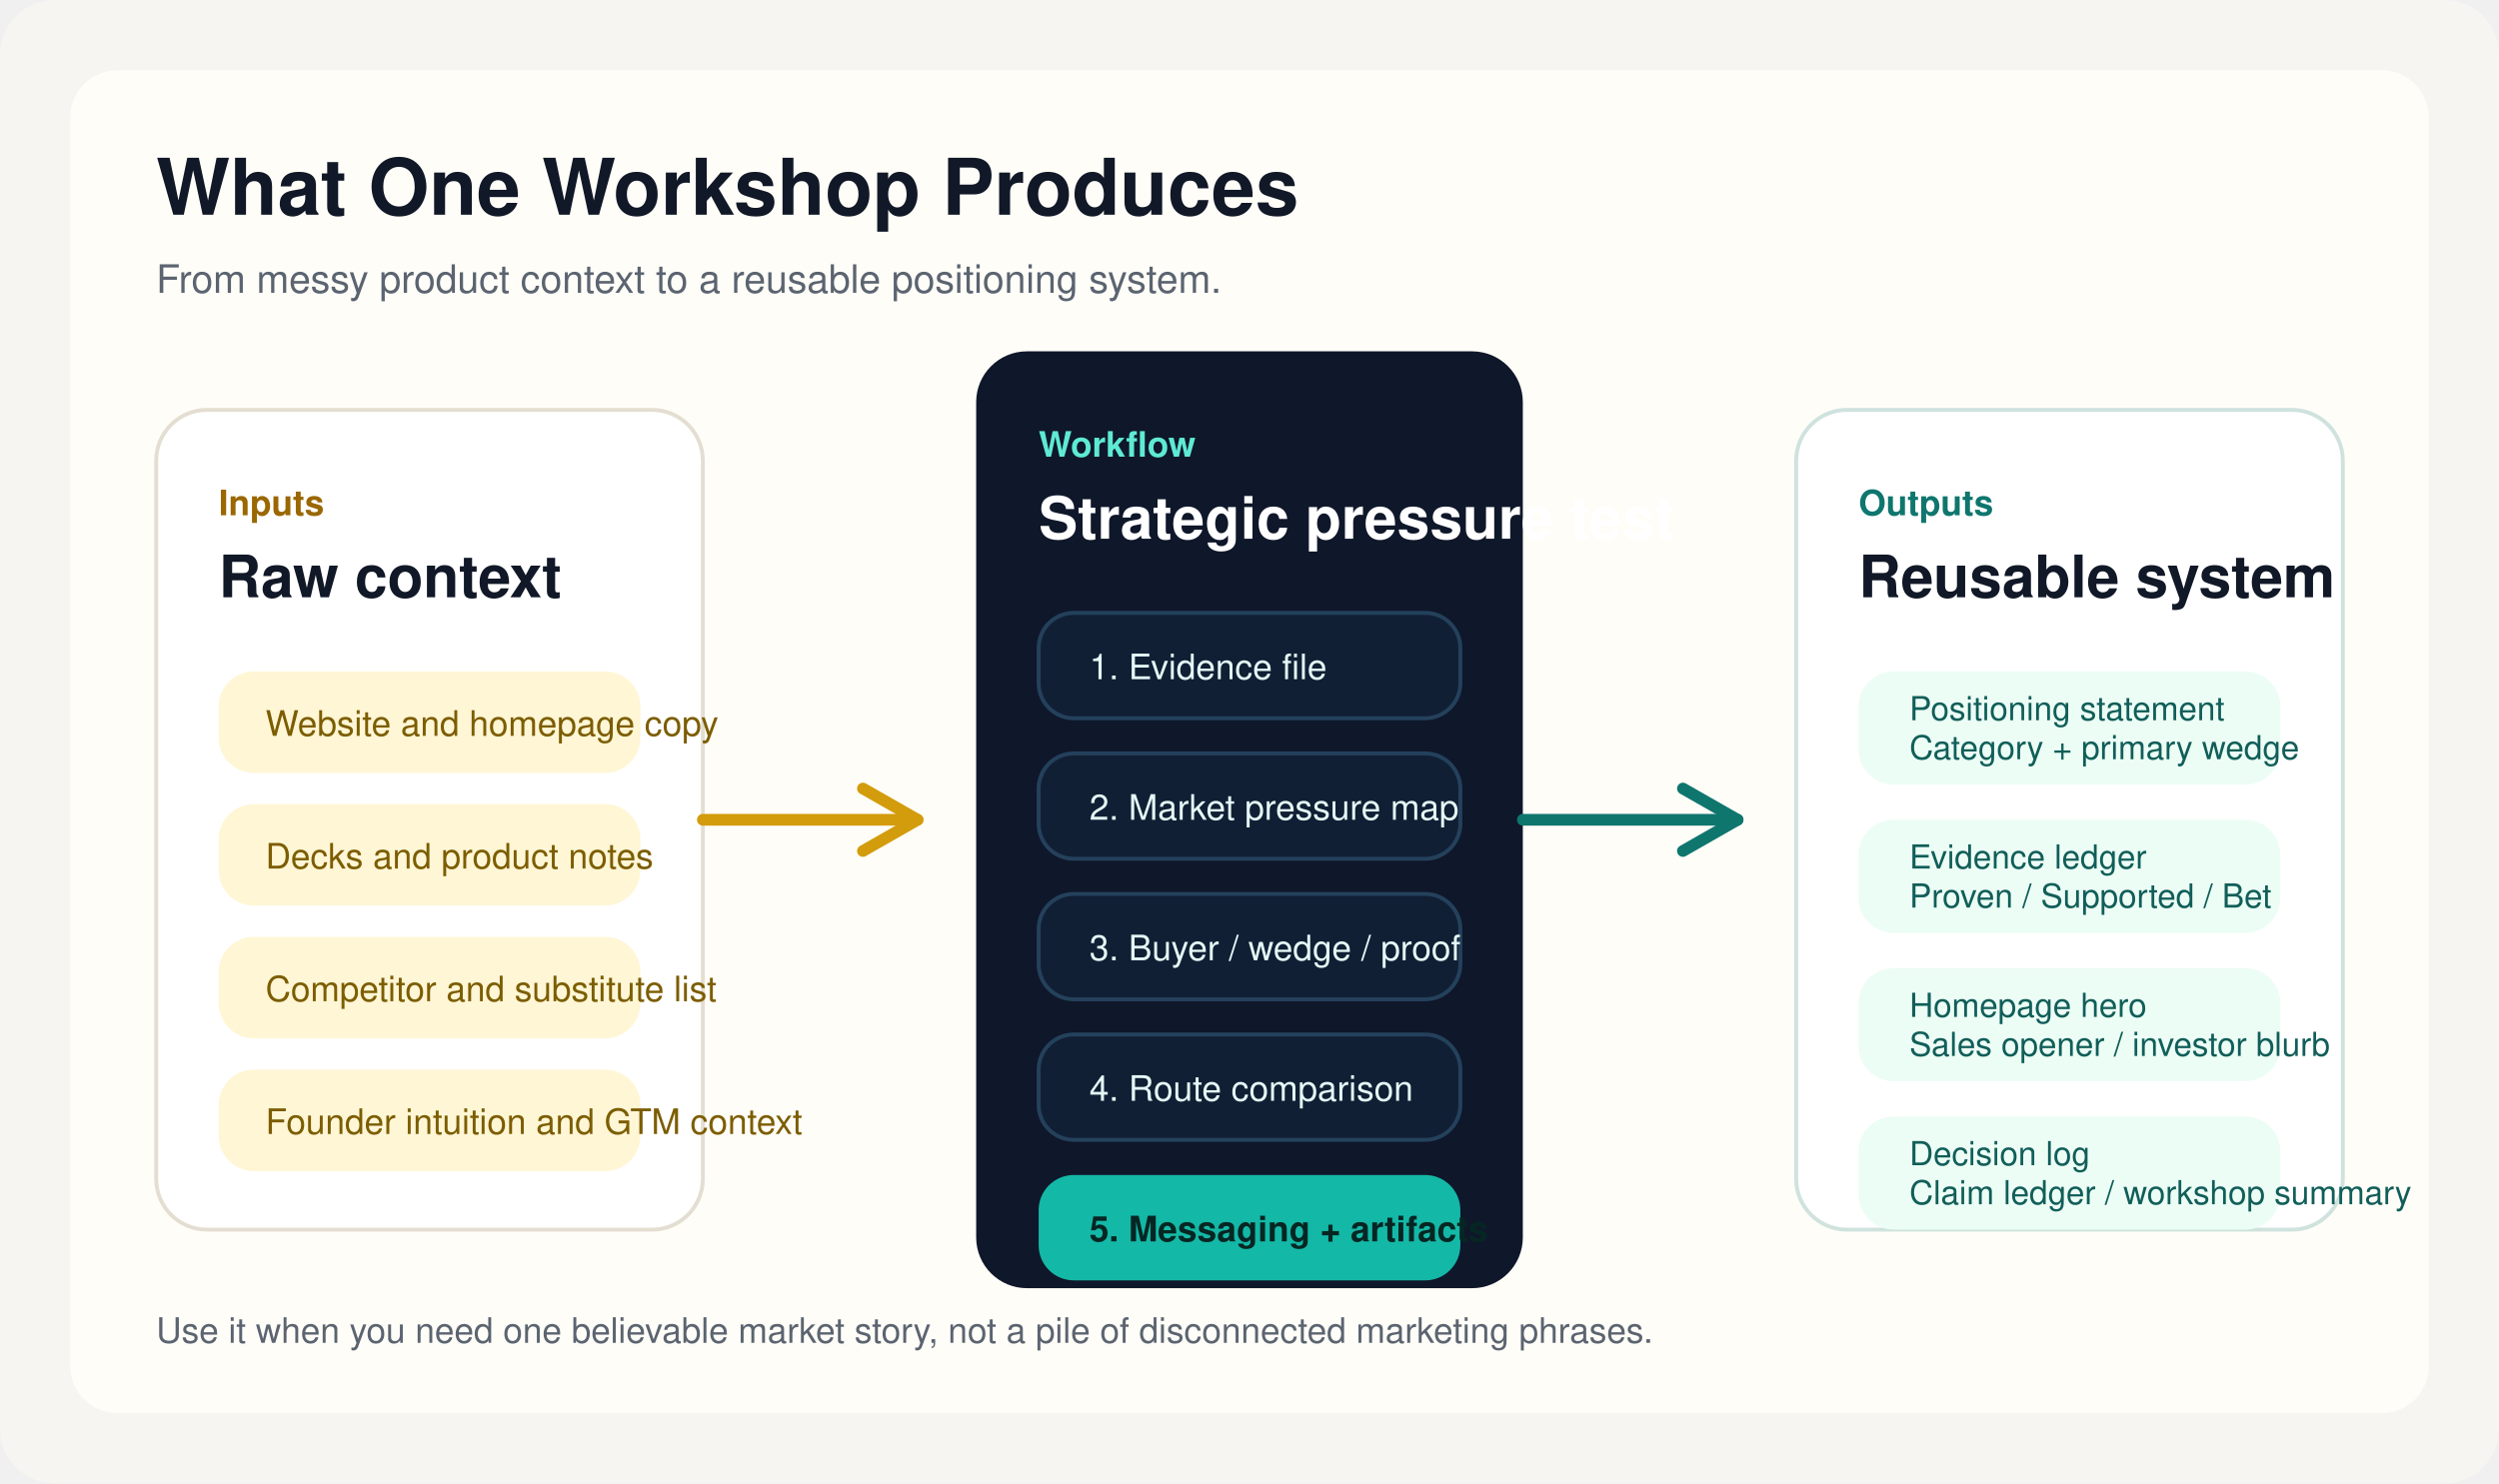
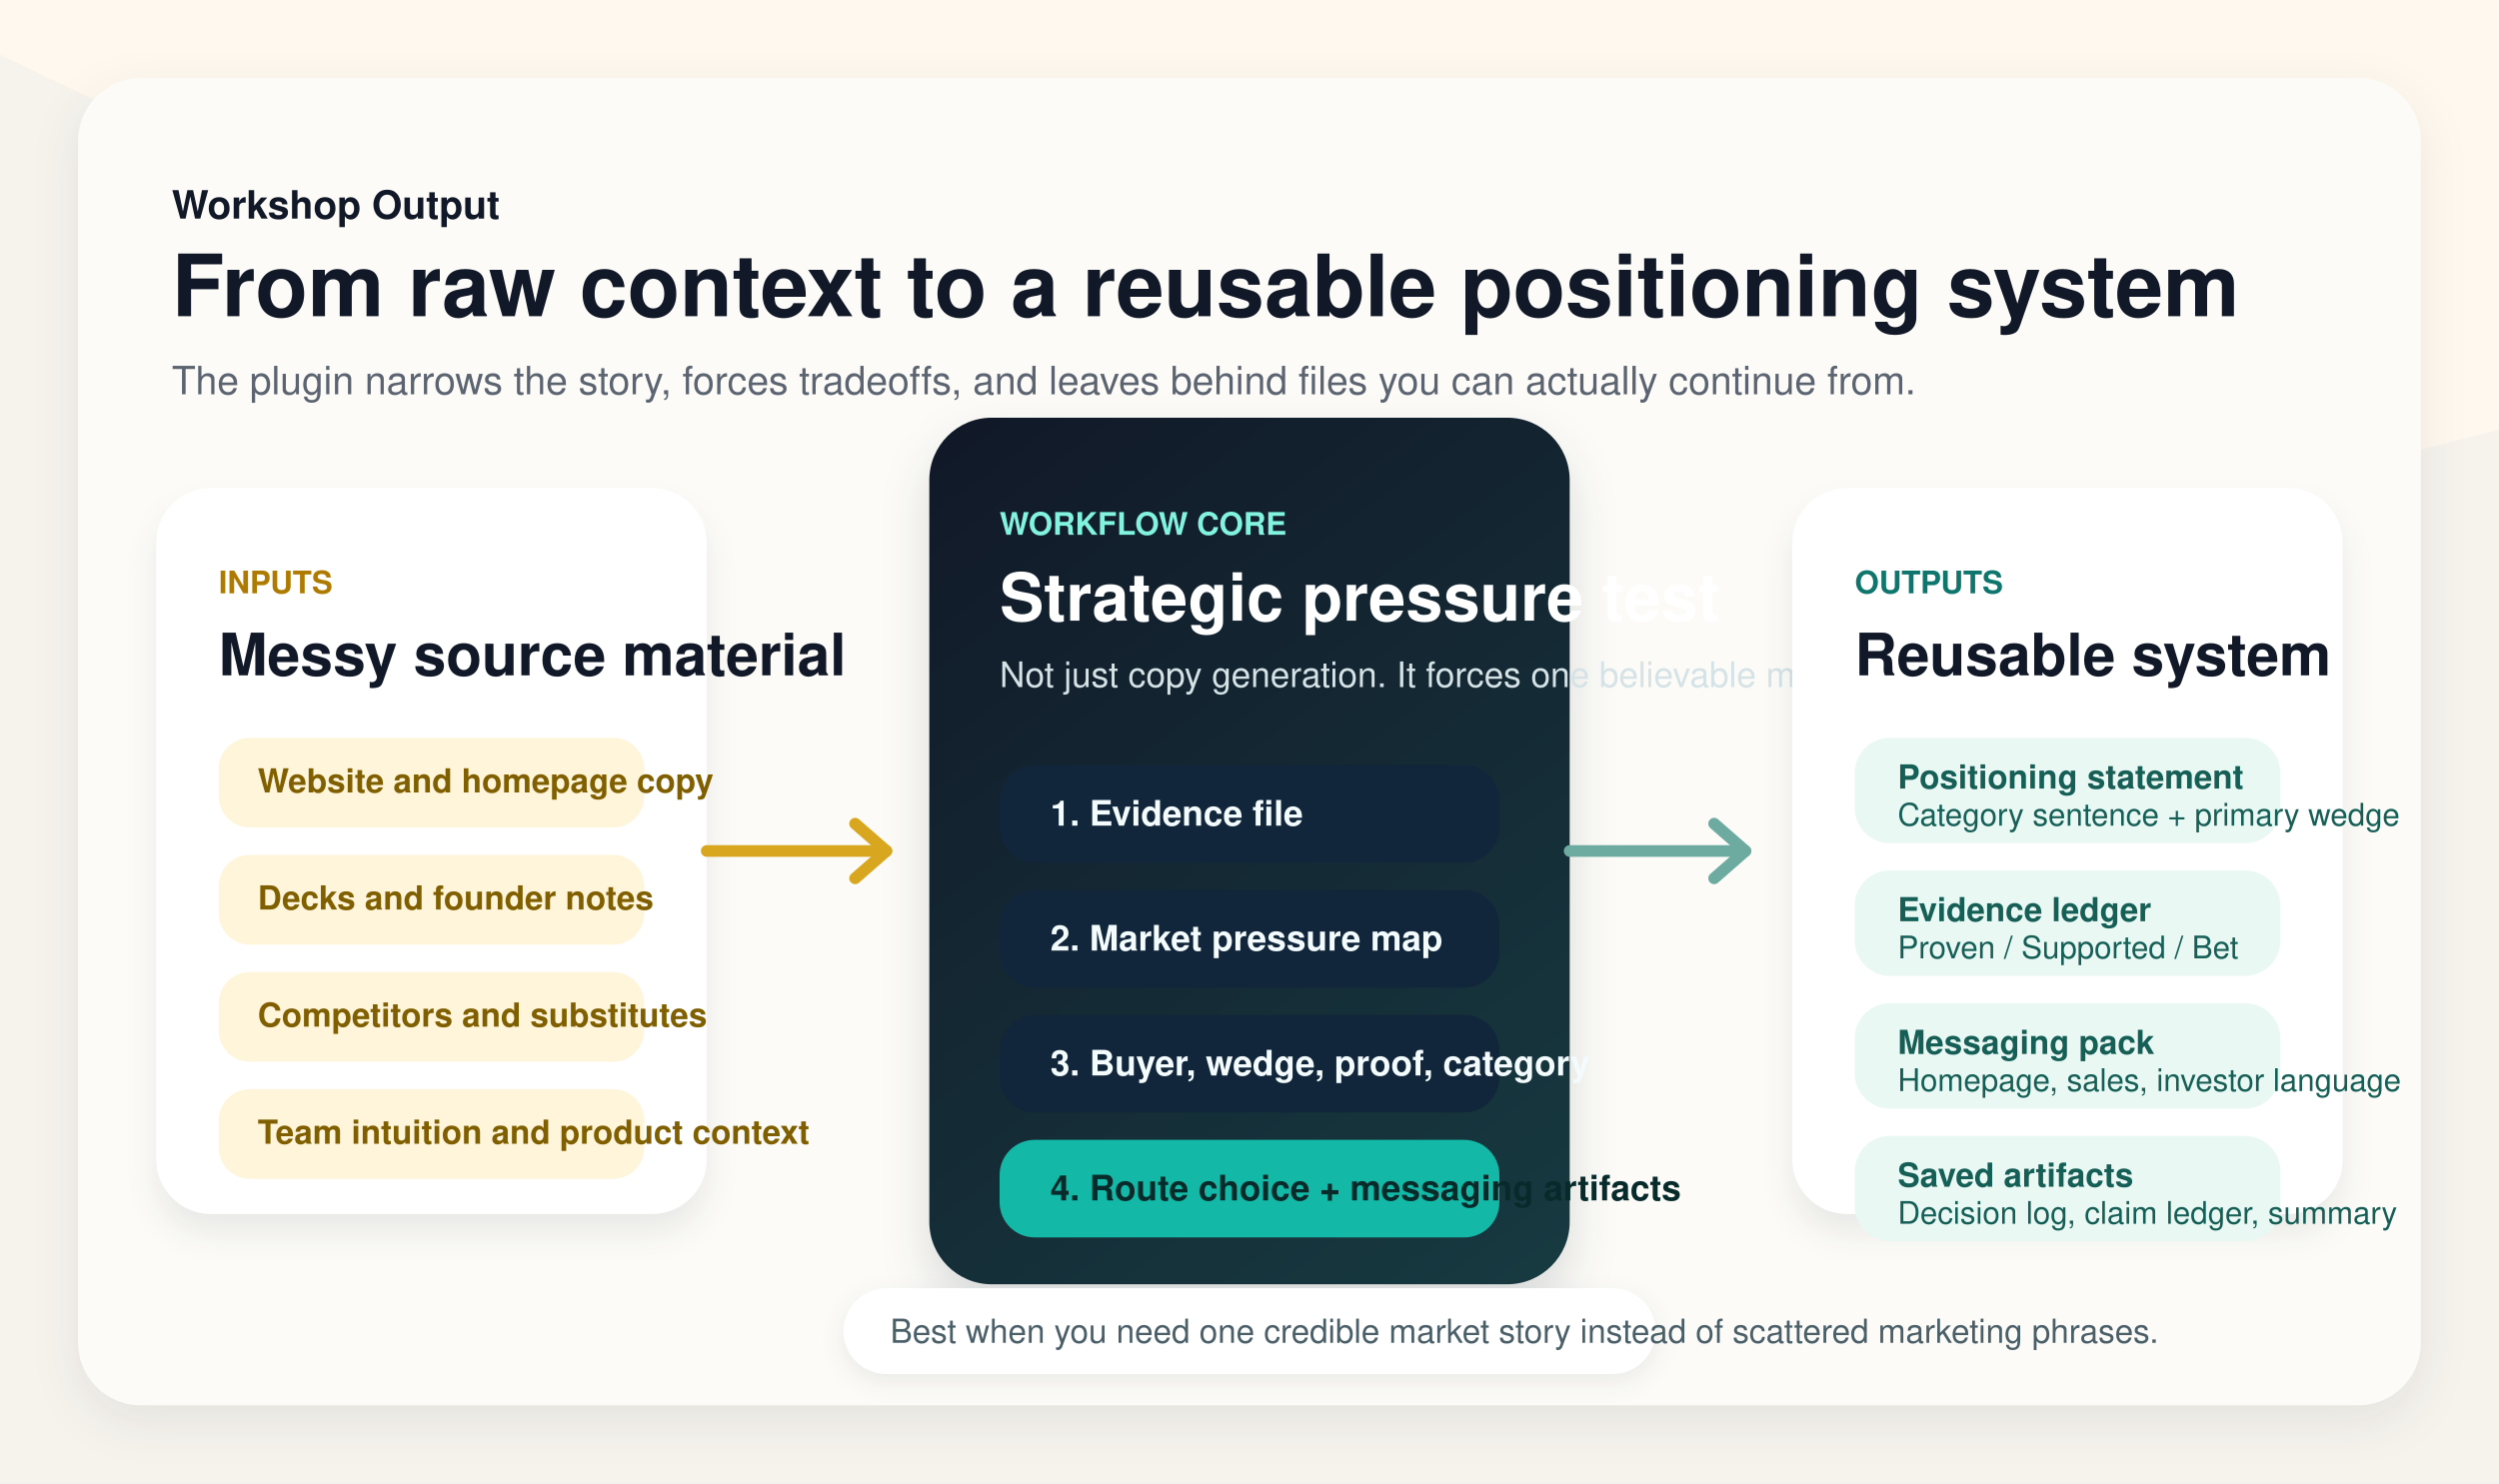
<svg xmlns="http://www.w3.org/2000/svg" width="1280" height="760" viewBox="0 0 1280 760" fill="none">
-   <rect width="1280" height="760" rx="28" fill="#F7F5F1" />
-   <rect x="36" y="36" width="1208" height="688" rx="24" fill="#FFFDF8" />
-   <text x="80" y="110" fill="#111827" font-family="Helvetica, Arial, sans-serif" font-size="40" font-weight="700">What One Workshop Produces</text>
-   <text x="80" y="150" fill="#5B6470" font-family="Helvetica, Arial, sans-serif" font-size="20">From messy product context to a reusable positioning system.</text>
-   <rect x="80" y="210" width="280" height="420" rx="26" fill="#FFFFFF" stroke="#E4DED2" stroke-width="2" />
-   <text x="112" y="264" fill="#9A6700" font-family="Helvetica, Arial, sans-serif" font-size="18" font-weight="700">Inputs</text>
-   <text x="112" y="306" fill="#111827" font-family="Helvetica, Arial, sans-serif" font-size="30" font-weight="700">Raw context</text>
-   <rect x="112" y="344" width="216" height="52" rx="18" fill="#FFF6D6" />
-   <text x="136" y="377" fill="#7C5D00" font-family="Helvetica, Arial, sans-serif" font-size="18">Website and homepage copy</text>
-   <rect x="112" y="412" width="216" height="52" rx="18" fill="#FFF6D6" />
-   <text x="136" y="445" fill="#7C5D00" font-family="Helvetica, Arial, sans-serif" font-size="18">Decks and product notes</text>
-   <rect x="112" y="480" width="216" height="52" rx="18" fill="#FFF6D6" />
-   <text x="136" y="513" fill="#7C5D00" font-family="Helvetica, Arial, sans-serif" font-size="18">Competitor and substitute list</text>
-   <rect x="112" y="548" width="216" height="52" rx="18" fill="#FFF6D6" />
-   <text x="136" y="581" fill="#7C5D00" font-family="Helvetica, Arial, sans-serif" font-size="18">Founder intuition and GTM context</text>
-   <rect x="500" y="180" width="280" height="480" rx="26" fill="#0F172A" />
-   <text x="532" y="234" fill="#5EEAD4" font-family="Helvetica, Arial, sans-serif" font-size="18" font-weight="700">Workflow</text>
-   <text x="532" y="276" fill="#FFFFFF" font-family="Helvetica, Arial, sans-serif" font-size="30" font-weight="700">Strategic pressure test</text>
-   <rect x="532" y="314" width="216" height="54" rx="18" fill="#111F35" stroke="#24415C" stroke-width="2" />
-   <text x="558" y="348" fill="#E5F9F6" font-family="Helvetica, Arial, sans-serif" font-size="18">1. Evidence file</text>
-   <rect x="532" y="386" width="216" height="54" rx="18" fill="#111F35" stroke="#24415C" stroke-width="2" />
-   <text x="558" y="420" fill="#E5F9F6" font-family="Helvetica, Arial, sans-serif" font-size="18">2. Market pressure map</text>
-   <rect x="532" y="458" width="216" height="54" rx="18" fill="#111F35" stroke="#24415C" stroke-width="2" />
-   <text x="558" y="492" fill="#E5F9F6" font-family="Helvetica, Arial, sans-serif" font-size="18">3. Buyer / wedge / proof</text>
-   <rect x="532" y="530" width="216" height="54" rx="18" fill="#111F35" stroke="#24415C" stroke-width="2" />
-   <text x="558" y="564" fill="#E5F9F6" font-family="Helvetica, Arial, sans-serif" font-size="18">4. Route comparison</text>
-   <rect x="532" y="602" width="216" height="54" rx="18" fill="#14B8A6" />
-   <text x="558" y="636" fill="#062623" font-family="Helvetica, Arial, sans-serif" font-size="18" font-weight="700">5. Messaging + artifacts</text>
-   <rect x="920" y="210" width="280" height="420" rx="26" fill="#FFFFFF" stroke="#CFE2DE" stroke-width="2" />
-   <text x="952" y="264" fill="#0F766E" font-family="Helvetica, Arial, sans-serif" font-size="18" font-weight="700">Outputs</text>
-   <text x="952" y="306" fill="#111827" font-family="Helvetica, Arial, sans-serif" font-size="30" font-weight="700">Reusable system</text>
-   <rect x="952" y="344" width="216" height="58" rx="18" fill="#ECFDF5" />
-   <text x="978" y="369" fill="#115E59" font-family="Helvetica, Arial, sans-serif" font-size="17">Positioning statement</text>
-   <text x="978" y="389" fill="#115E59" font-family="Helvetica, Arial, sans-serif" font-size="17">Category + primary wedge</text>
-   <rect x="952" y="420" width="216" height="58" rx="18" fill="#ECFDF5" />
-   <text x="978" y="445" fill="#115E59" font-family="Helvetica, Arial, sans-serif" font-size="17">Evidence ledger</text>
-   <text x="978" y="465" fill="#115E59" font-family="Helvetica, Arial, sans-serif" font-size="17">Proven / Supported / Bet</text>
-   <rect x="952" y="496" width="216" height="58" rx="18" fill="#ECFDF5" />
-   <text x="978" y="521" fill="#115E59" font-family="Helvetica, Arial, sans-serif" font-size="17">Homepage hero</text>
-   <text x="978" y="541" fill="#115E59" font-family="Helvetica, Arial, sans-serif" font-size="17">Sales opener / investor blurb</text>
-   <rect x="952" y="572" width="216" height="58" rx="18" fill="#ECFDF5" />
-   <text x="978" y="597" fill="#115E59" font-family="Helvetica, Arial, sans-serif" font-size="17">Decision log</text>
-   <text x="978" y="617" fill="#115E59" font-family="Helvetica, Arial, sans-serif" font-size="17">Claim ledger / workshop summary</text>
-   <path d="M360 420H470" stroke="#D29C0C" stroke-width="6" stroke-linecap="round" />
-   <path d="M780 420H890" stroke="#0F766E" stroke-width="6" stroke-linecap="round" />
-   <path d="M442 404L470 420L442 436" fill="none" stroke="#D29C0C" stroke-width="6" stroke-linecap="round" stroke-linejoin="round" />
-   <path d="M862 404L890 420L862 436" fill="none" stroke="#0F766E" stroke-width="6" stroke-linecap="round" stroke-linejoin="round" />
-   <text x="80" y="688" fill="#5B6470" font-family="Helvetica, Arial, sans-serif" font-size="18">Use it when you need one believable market story, not a pile of disconnected marketing phrases.</text>
+   <rect width="1280" height="760" fill="#F6F3ED" />
+   <path d="M0 0H1280V220C1129.59 260.229 996.559 280.344 880 280.344C641.359 280.344 348.026 196.165 0 28V0Z" fill="#FFF8EE" />
+   <g filter="url(#shadowLg)">
+     <rect x="40" y="40" width="1200" height="680" rx="32" fill="#FCFBF8" />
+   </g>
+   <text x="88" y="112" fill="#111827" font-family="Avenir Next, Segoe UI, Helvetica, Arial, sans-serif" font-size="20" font-weight="700">Workshop Output</text>
+   <text x="88" y="162" fill="#111827" font-family="Avenir Next, Segoe UI, Helvetica, Arial, sans-serif" font-size="44" font-weight="700">From raw context to a reusable positioning system</text>
+   <text x="88" y="202" fill="#5B6470" font-family="Avenir Next, Segoe UI, Helvetica, Arial, sans-serif" font-size="20">The plugin narrows the story, forces tradeoffs, and leaves behind files you can actually continue from.</text>
+   <g filter="url(#shadowMd)">
+     <rect x="80" y="250" width="282" height="372" rx="28" fill="#FFFFFF" />
+   </g>
+   <text x="112" y="304" fill="#AE7A00" font-family="Avenir Next, Segoe UI, Helvetica, Arial, sans-serif" font-size="16" font-weight="700">INPUTS</text>
+   <text x="112" y="346" fill="#111827" font-family="Avenir Next, Segoe UI, Helvetica, Arial, sans-serif" font-size="30" font-weight="700">Messy source material</text>
+   <rect x="112" y="378" width="218" height="46" rx="16" fill="#FFF5DB" />
+   <text x="132" y="406" fill="#805F00" font-family="Avenir Next, Segoe UI, Helvetica, Arial, sans-serif" font-size="17" font-weight="700">Website and homepage copy</text>
+   <rect x="112" y="438" width="218" height="46" rx="16" fill="#FFF5DB" />
+   <text x="132" y="466" fill="#805F00" font-family="Avenir Next, Segoe UI, Helvetica, Arial, sans-serif" font-size="17" font-weight="700">Decks and founder notes</text>
+   <rect x="112" y="498" width="218" height="46" rx="16" fill="#FFF5DB" />
+   <text x="132" y="526" fill="#805F00" font-family="Avenir Next, Segoe UI, Helvetica, Arial, sans-serif" font-size="17" font-weight="700">Competitors and substitutes</text>
+   <rect x="112" y="558" width="218" height="46" rx="16" fill="#FFF5DB" />
+   <text x="132" y="586" fill="#805F00" font-family="Avenir Next, Segoe UI, Helvetica, Arial, sans-serif" font-size="17" font-weight="700">Team intuition and product context</text>
+   <g filter="url(#shadowDark)">
+     <rect x="476" y="214" width="328" height="444" rx="32" fill="url(#core)" />
+   </g>
+   <text x="512" y="274" fill="#82F3E0" font-family="Avenir Next, Segoe UI, Helvetica, Arial, sans-serif" font-size="16" font-weight="700">WORKFLOW CORE</text>
+   <text x="512" y="318" fill="#FFFFFF" font-family="Avenir Next, Segoe UI, Helvetica, Arial, sans-serif" font-size="34" font-weight="700">Strategic pressure test</text>
+   <text x="512" y="352" fill="#D5E3E7" font-family="Avenir Next, Segoe UI, Helvetica, Arial, sans-serif" font-size="18">Not just copy generation. It forces one believable market story.</text>
+   <rect x="512" y="392" width="256" height="50" rx="18" fill="#11263A" />
+   <text x="538" y="423" fill="#F3FBFC" font-family="Avenir Next, Segoe UI, Helvetica, Arial, sans-serif" font-size="18" font-weight="700">1. Evidence file</text>
+   <rect x="512" y="456" width="256" height="50" rx="18" fill="#11263A" />
+   <text x="538" y="487" fill="#F3FBFC" font-family="Avenir Next, Segoe UI, Helvetica, Arial, sans-serif" font-size="18" font-weight="700">2. Market pressure map</text>
+   <rect x="512" y="520" width="256" height="50" rx="18" fill="#11263A" />
+   <text x="538" y="551" fill="#F3FBFC" font-family="Avenir Next, Segoe UI, Helvetica, Arial, sans-serif" font-size="18" font-weight="700">3. Buyer, wedge, proof, category</text>
+   <rect x="512" y="584" width="256" height="50" rx="18" fill="#14B8A6" />
+   <text x="538" y="615" fill="#072B2A" font-family="Avenir Next, Segoe UI, Helvetica, Arial, sans-serif" font-size="18" font-weight="700">4. Route choice + messaging artifacts</text>
+   <g filter="url(#shadowMd)">
+     <rect x="918" y="250" width="282" height="372" rx="28" fill="#FFFFFF" />
+   </g>
+   <text x="950" y="304" fill="#0F766E" font-family="Avenir Next, Segoe UI, Helvetica, Arial, sans-serif" font-size="16" font-weight="700">OUTPUTS</text>
+   <text x="950" y="346" fill="#111827" font-family="Avenir Next, Segoe UI, Helvetica, Arial, sans-serif" font-size="30" font-weight="700">Reusable system</text>
+   <rect x="950" y="378" width="218" height="54" rx="18" fill="#EAF8F4" />
+   <text x="972" y="404" fill="#165F57" font-family="Avenir Next, Segoe UI, Helvetica, Arial, sans-serif" font-size="17" font-weight="700">Positioning statement</text>
+   <text x="972" y="423" fill="#165F57" font-family="Avenir Next, Segoe UI, Helvetica, Arial, sans-serif" font-size="16">Category sentence + primary wedge</text>
+   <rect x="950" y="446" width="218" height="54" rx="18" fill="#EAF8F4" />
+   <text x="972" y="472" fill="#165F57" font-family="Avenir Next, Segoe UI, Helvetica, Arial, sans-serif" font-size="17" font-weight="700">Evidence ledger</text>
+   <text x="972" y="491" fill="#165F57" font-family="Avenir Next, Segoe UI, Helvetica, Arial, sans-serif" font-size="16">Proven / Supported / Bet</text>
+   <rect x="950" y="514" width="218" height="54" rx="18" fill="#EAF8F4" />
+   <text x="972" y="540" fill="#165F57" font-family="Avenir Next, Segoe UI, Helvetica, Arial, sans-serif" font-size="17" font-weight="700">Messaging pack</text>
+   <text x="972" y="559" fill="#165F57" font-family="Avenir Next, Segoe UI, Helvetica, Arial, sans-serif" font-size="16">Homepage, sales, investor language</text>
+   <rect x="950" y="582" width="218" height="54" rx="18" fill="#EAF8F4" />
+   <text x="972" y="608" fill="#165F57" font-family="Avenir Next, Segoe UI, Helvetica, Arial, sans-serif" font-size="17" font-weight="700">Saved artifacts</text>
+   <text x="972" y="627" fill="#165F57" font-family="Avenir Next, Segoe UI, Helvetica, Arial, sans-serif" font-size="16">Decision log, claim ledger, summary</text>
+   <path d="M362 436H454" stroke="#D9A71F" stroke-width="6" stroke-linecap="round" />
+   <path d="M804 436H894" stroke="#6DAAA0" stroke-width="6" stroke-linecap="round" />
+   <path d="M438 422L454 436L438 450" fill="none" stroke="#D9A71F" stroke-width="6" stroke-linecap="round" stroke-linejoin="round" />
+   <path d="M878 422L894 436L878 450" fill="none" stroke="#6DAAA0" stroke-width="6" stroke-linecap="round" stroke-linejoin="round" />
+   <g filter="url(#shadowSm)">
+     <rect x="432" y="660" width="416" height="44" rx="22" fill="#FFFFFF" />
+   </g>
+   <text x="456" y="688" fill="#4B5F69" font-family="Avenir Next, Segoe UI, Helvetica, Arial, sans-serif" font-size="17">Best when you need one credible market story instead of scattered marketing phrases.</text>
+   <defs>
+     <linearGradient id="core" x1="476" y1="214" x2="804" y2="658" gradientUnits="userSpaceOnUse">
+       <stop stop-color="#111827" />
+       <stop offset="1" stop-color="#173A41" />
+     </linearGradient>
+     <filter id="shadowLg" x="16" y="24" width="1248" height="728" filterUnits="userSpaceOnUse" color-interpolation-filters="sRGB">
+       <feFlood flood-opacity="0" result="BackgroundImageFix" />
+       <feColorMatrix in="SourceAlpha" type="matrix" values="0 0 0 0 0 0 0 0 0 0 0 0 0 0 0 0 0 0 127 0" result="hardAlpha" />
+       <feOffset dy="8" />
+       <feGaussianBlur stdDeviation="12" />
+       <feColorMatrix type="matrix" values="0 0 0 0 0.075 0 0 0 0 0.141 0 0 0 0 0.161 0 0 0 0.08 0" />
+       <feBlend mode="normal" in2="BackgroundImageFix" result="effect1_dropShadow_2_1" />
+       <feBlend mode="normal" in="SourceGraphic" in2="effect1_dropShadow_2_1" result="shape" />
+     </filter>
+     <filter id="shadowMd" x="64" y="238" width="1152" height="408" filterUnits="userSpaceOnUse" color-interpolation-filters="sRGB">
+       <feFlood flood-opacity="0" result="BackgroundImageFix" />
+       <feColorMatrix in="SourceAlpha" type="matrix" values="0 0 0 0 0 0 0 0 0 0 0 0 0 0 0 0 0 0 127 0" result="hardAlpha" />
+       <feOffset dy="10" />
+       <feGaussianBlur stdDeviation="8" />
+       <feColorMatrix type="matrix" values="0 0 0 0 0.075 0 0 0 0 0.141 0 0 0 0 0.161 0 0 0 0.08 0" />
+       <feBlend mode="normal" in2="BackgroundImageFix" result="effect1_dropShadow_2_2" />
+       <feBlend mode="normal" in="SourceGraphic" in2="effect1_dropShadow_2_2" result="shape" />
+     </filter>
+     <filter id="shadowDark" x="452" y="198" width="376" height="492" filterUnits="userSpaceOnUse" color-interpolation-filters="sRGB">
+       <feFlood flood-opacity="0" result="BackgroundImageFix" />
+       <feColorMatrix in="SourceAlpha" type="matrix" values="0 0 0 0 0 0 0 0 0 0 0 0 0 0 0 0 0 0 127 0" result="hardAlpha" />
+       <feOffset dy="12" />
+       <feGaussianBlur stdDeviation="12" />
+       <feColorMatrix type="matrix" values="0 0 0 0 0.051 0 0 0 0 0.114 0 0 0 0 0.145 0 0 0 0.14 0" />
+       <feBlend mode="normal" in2="BackgroundImageFix" result="effect1_dropShadow_2_3" />
+       <feBlend mode="normal" in="SourceGraphic" in2="effect1_dropShadow_2_3" result="shape" />
+     </filter>
+     <filter id="shadowSm" x="420" y="652" width="440" height="68" filterUnits="userSpaceOnUse" color-interpolation-filters="sRGB">
+       <feFlood flood-opacity="0" result="BackgroundImageFix" />
+       <feColorMatrix in="SourceAlpha" type="matrix" values="0 0 0 0 0 0 0 0 0 0 0 0 0 0 0 0 0 0 127 0" result="hardAlpha" />
+       <feOffset dy="4" />
+       <feGaussianBlur stdDeviation="6" />
+       <feColorMatrix type="matrix" values="0 0 0 0 0.075 0 0 0 0 0.141 0 0 0 0 0.161 0 0 0 0.08 0" />
+       <feBlend mode="normal" in2="BackgroundImageFix" result="effect1_dropShadow_2_4" />
+       <feBlend mode="normal" in="SourceGraphic" in2="effect1_dropShadow_2_4" result="shape" />
+     </filter>
+   </defs>
</svg>
